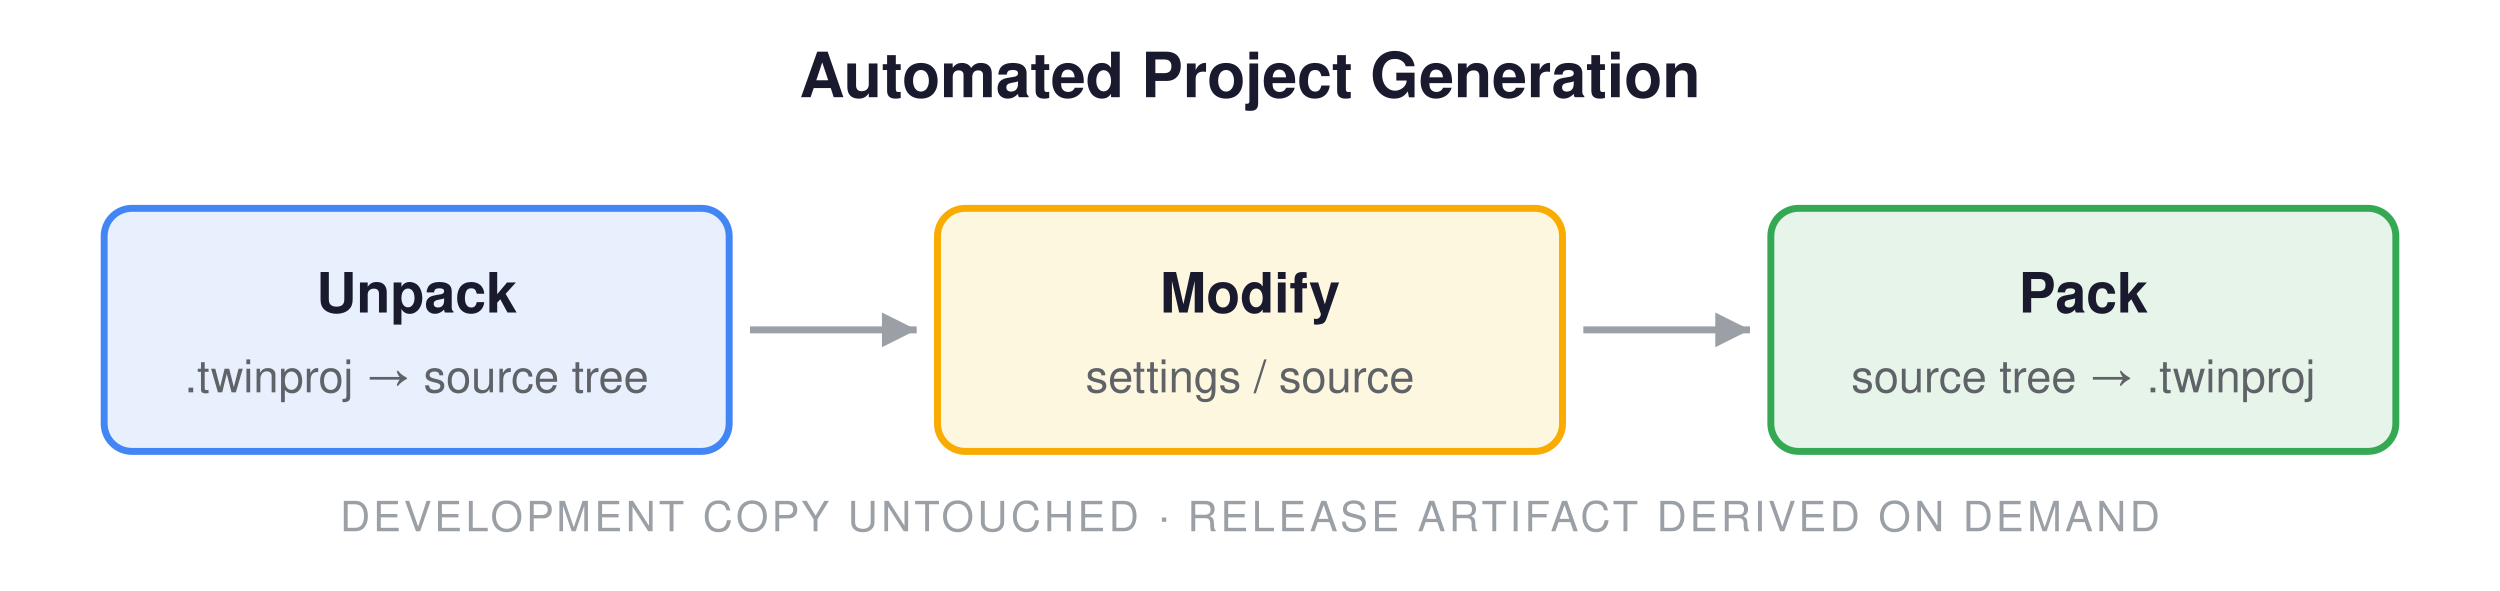
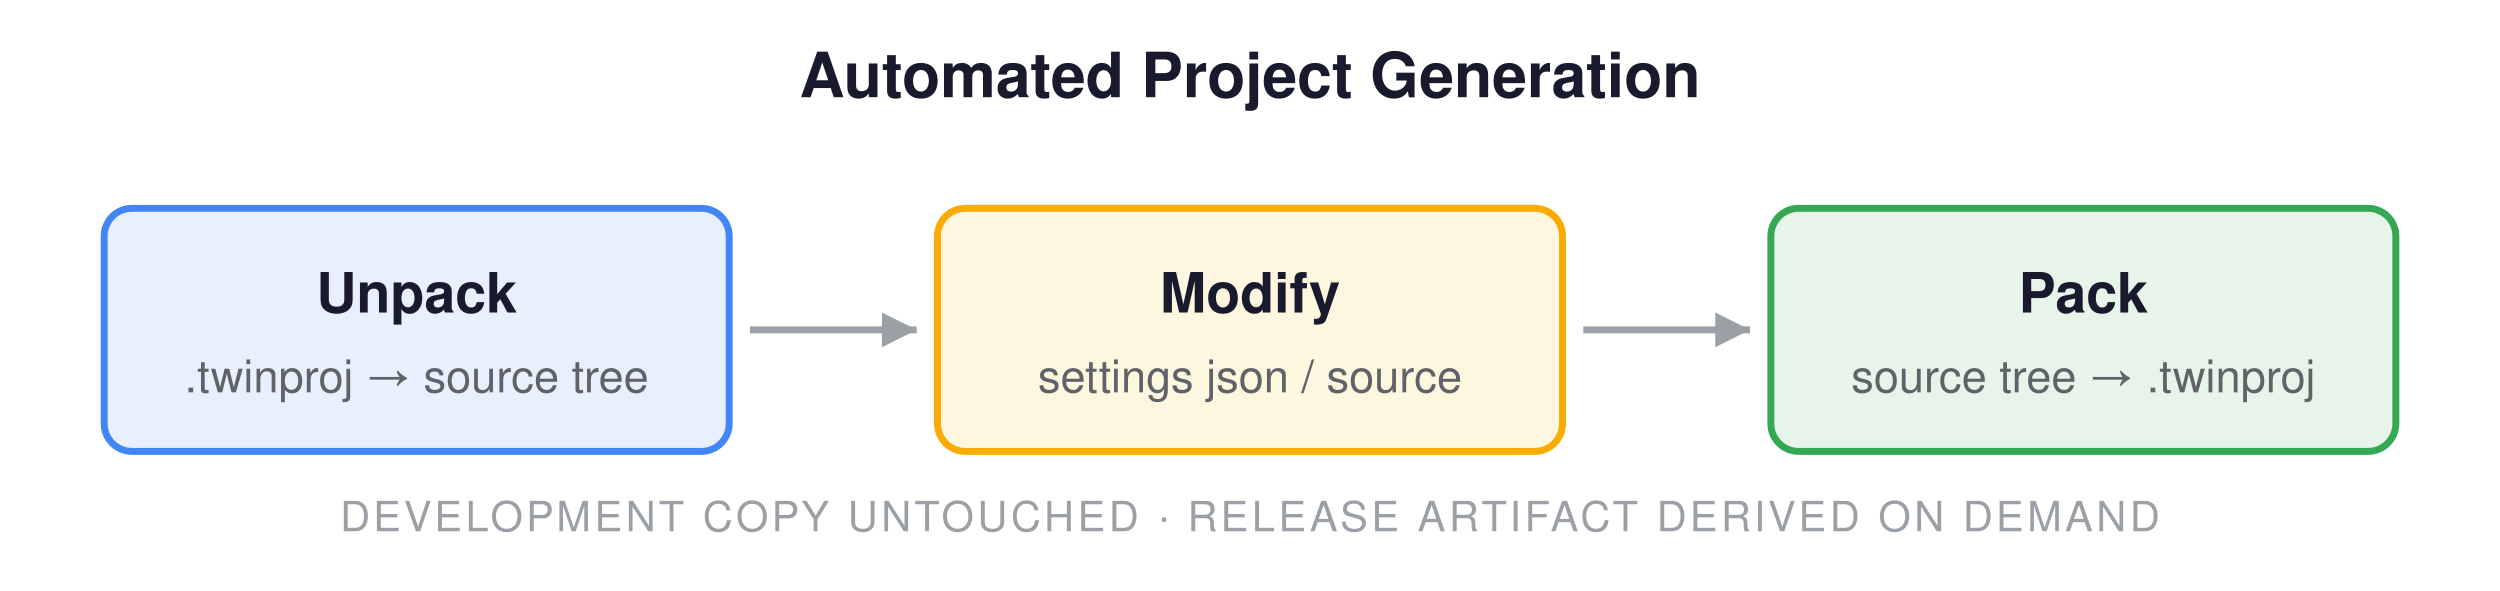
<svg xmlns="http://www.w3.org/2000/svg" viewBox="0 0 720 170" font-family="Segoe UI, Helvetica, Arial, sans-serif">
  <text x="360" y="28" text-anchor="middle" font-size="18" font-weight="600" fill="#1a1a2e">Automated Project Generation</text>
  <rect x="30" y="60" width="180" height="70" rx="8" fill="#e8f0fe" stroke="#4285f4" stroke-width="2" />
  <text x="120" y="90" text-anchor="middle" font-size="16" font-weight="600" fill="#1a1a2e">Unpack</text>
  <text x="120" y="113" text-anchor="middle" font-size="13" fill="#5f6368">.twinproj → source tree</text>
  <line x1="216" y1="95" x2="264" y2="95" stroke="#9aa0a6" stroke-width="2" />
  <polygon points="264,95 254,90 254,100" fill="#9aa0a6" />
  <rect x="270" y="60" width="180" height="70" rx="8" fill="#fef7e0" stroke="#f9ab00" stroke-width="2" />
  <text x="360" y="90" text-anchor="middle" font-size="16" font-weight="600" fill="#1a1a2e">Modify</text>
-   <text x="360" y="113" text-anchor="middle" font-size="13" fill="#5f6368">settings / source</text>
+   <text x="360" y="113" text-anchor="middle" font-size="13" fill="#5f6368">settings json / source</text>
  <line x1="456" y1="95" x2="504" y2="95" stroke="#9aa0a6" stroke-width="2" />
  <polygon points="504,95 494,90 494,100" fill="#9aa0a6" />
  <rect x="510" y="60" width="180" height="70" rx="8" fill="#e6f4ea" stroke="#34a853" stroke-width="2" />
  <text x="600" y="90" text-anchor="middle" font-size="16" font-weight="600" fill="#1a1a2e">Pack</text>
  <text x="600" y="113" text-anchor="middle" font-size="13" fill="#5f6368">source tree → .twinproj</text>
  <text x="360" y="153" text-anchor="middle" font-size="12" fill="#9aa0a6" letter-spacing="1">DEVELOPMENT COPY UNTOUCHED · RELEASE ARTIFACT DERIVED ON DEMAND</text>
</svg>
